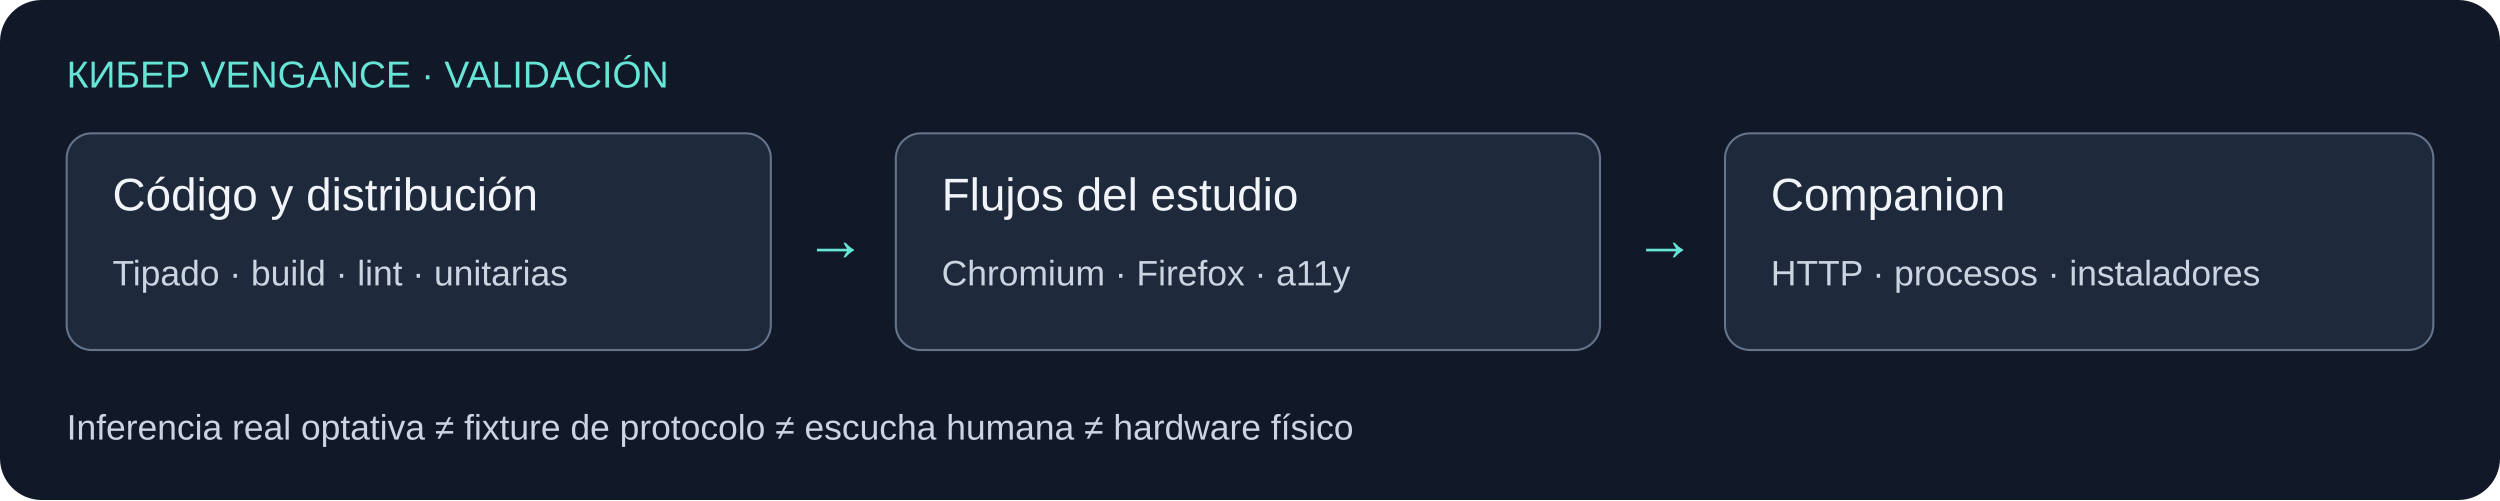
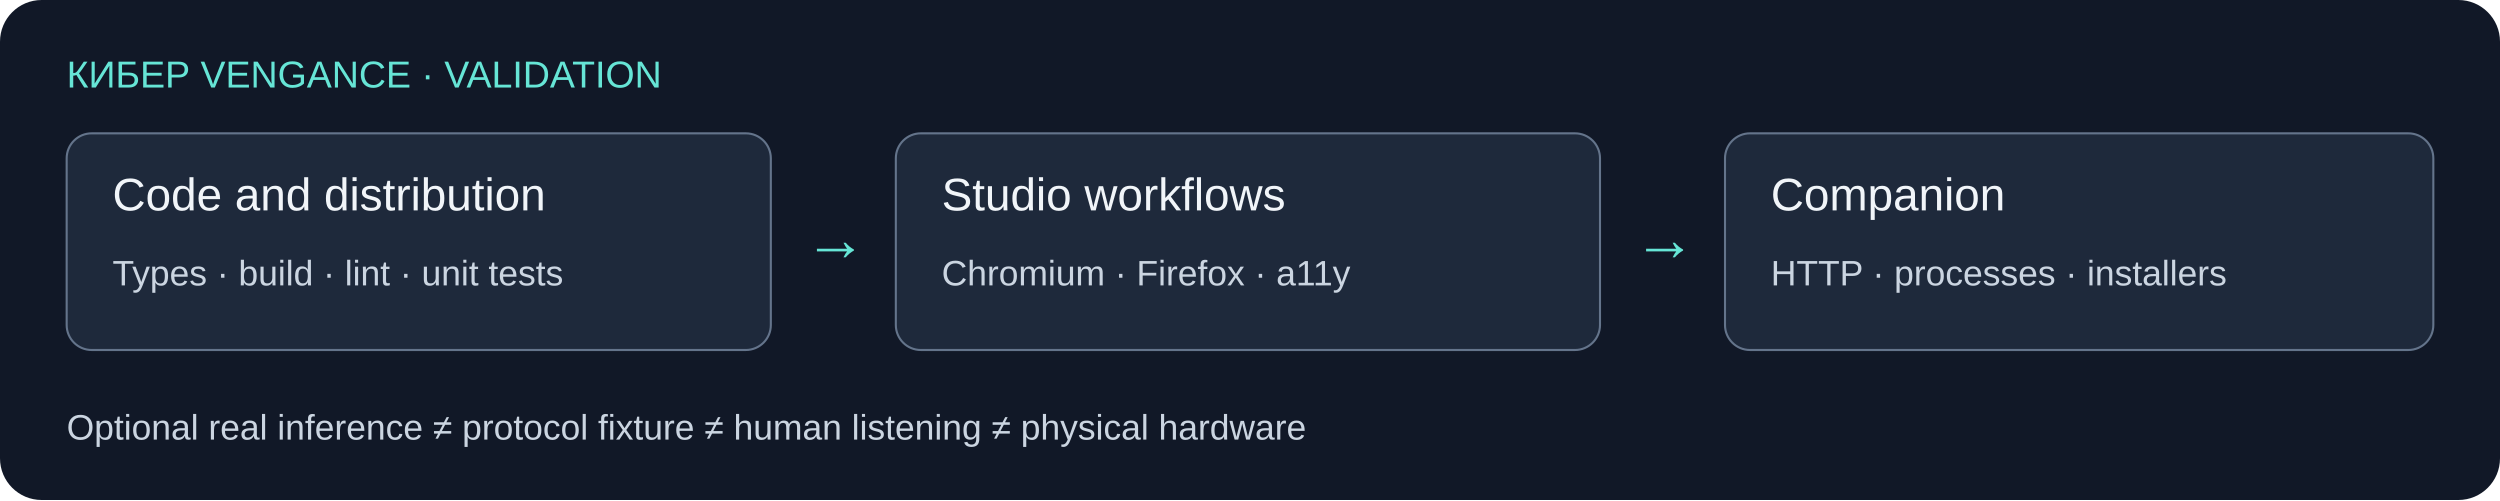
<svg xmlns="http://www.w3.org/2000/svg" width="1200" height="240" viewBox="0 0 1200 240" role="img" aria-labelledby="title desc">
  <rect width="1200" height="240" rx="20" fill="#111827" />
  <g font-family="Arial,sans-serif">
-     <text x="32" y="42" font-size="18" fill="#66e5d6">КИБЕР VENGANCE · VALIDACIÓN</text>
+     <text x="32" y="42" font-size="18" fill="#66e5d6">КИБЕР VENGANCE · VALIDATION</text>
    <g fill="#1e293b" stroke="#64748b">
      <rect x="32" y="64" width="338" height="104" rx="12" />
      <rect x="430" y="64" width="338" height="104" rx="12" />
      <rect x="828" y="64" width="340" height="104" rx="12" />
    </g>
    <g fill="#f1f5f9" font-size="22">
-       <text x="54" y="101">Código y distribución</text>
-       <text x="452" y="101">Flujos del estudio</text>
+       <text x="54" y="101">Code and distribution</text>
+       <text x="452" y="101">Studio workflows</text>
      <text x="850" y="101">Companion</text>
    </g>
    <g fill="#cbd5e1" font-size="17">
-       <text x="54" y="137">Tipado · build · lint · unitarias</text>
+       <text x="54" y="137">Types · build · lint · unit tests</text>
      <text x="452" y="137">Chromium · Firefox · a11y</text>
-       <text x="850" y="137">HTTP · procesos · instaladores</text>
+       <text x="850" y="137">HTTP · processes · installers</text>
    </g>
    <g fill="#66e5d6" font-size="30">
      <text x="386" y="125">→</text>
      <text x="784" y="125">→</text>
    </g>
-     <text x="32" y="211" font-size="17" fill="#cbd5e1">Inferencia real optativa ≠ fixture de protocolo ≠ escucha humana ≠ hardware físico</text>
+     <text x="32" y="211" font-size="17" fill="#cbd5e1">Optional real inference ≠ protocol fixture ≠ human listening ≠ physical hardware</text>
  </g>
</svg>
